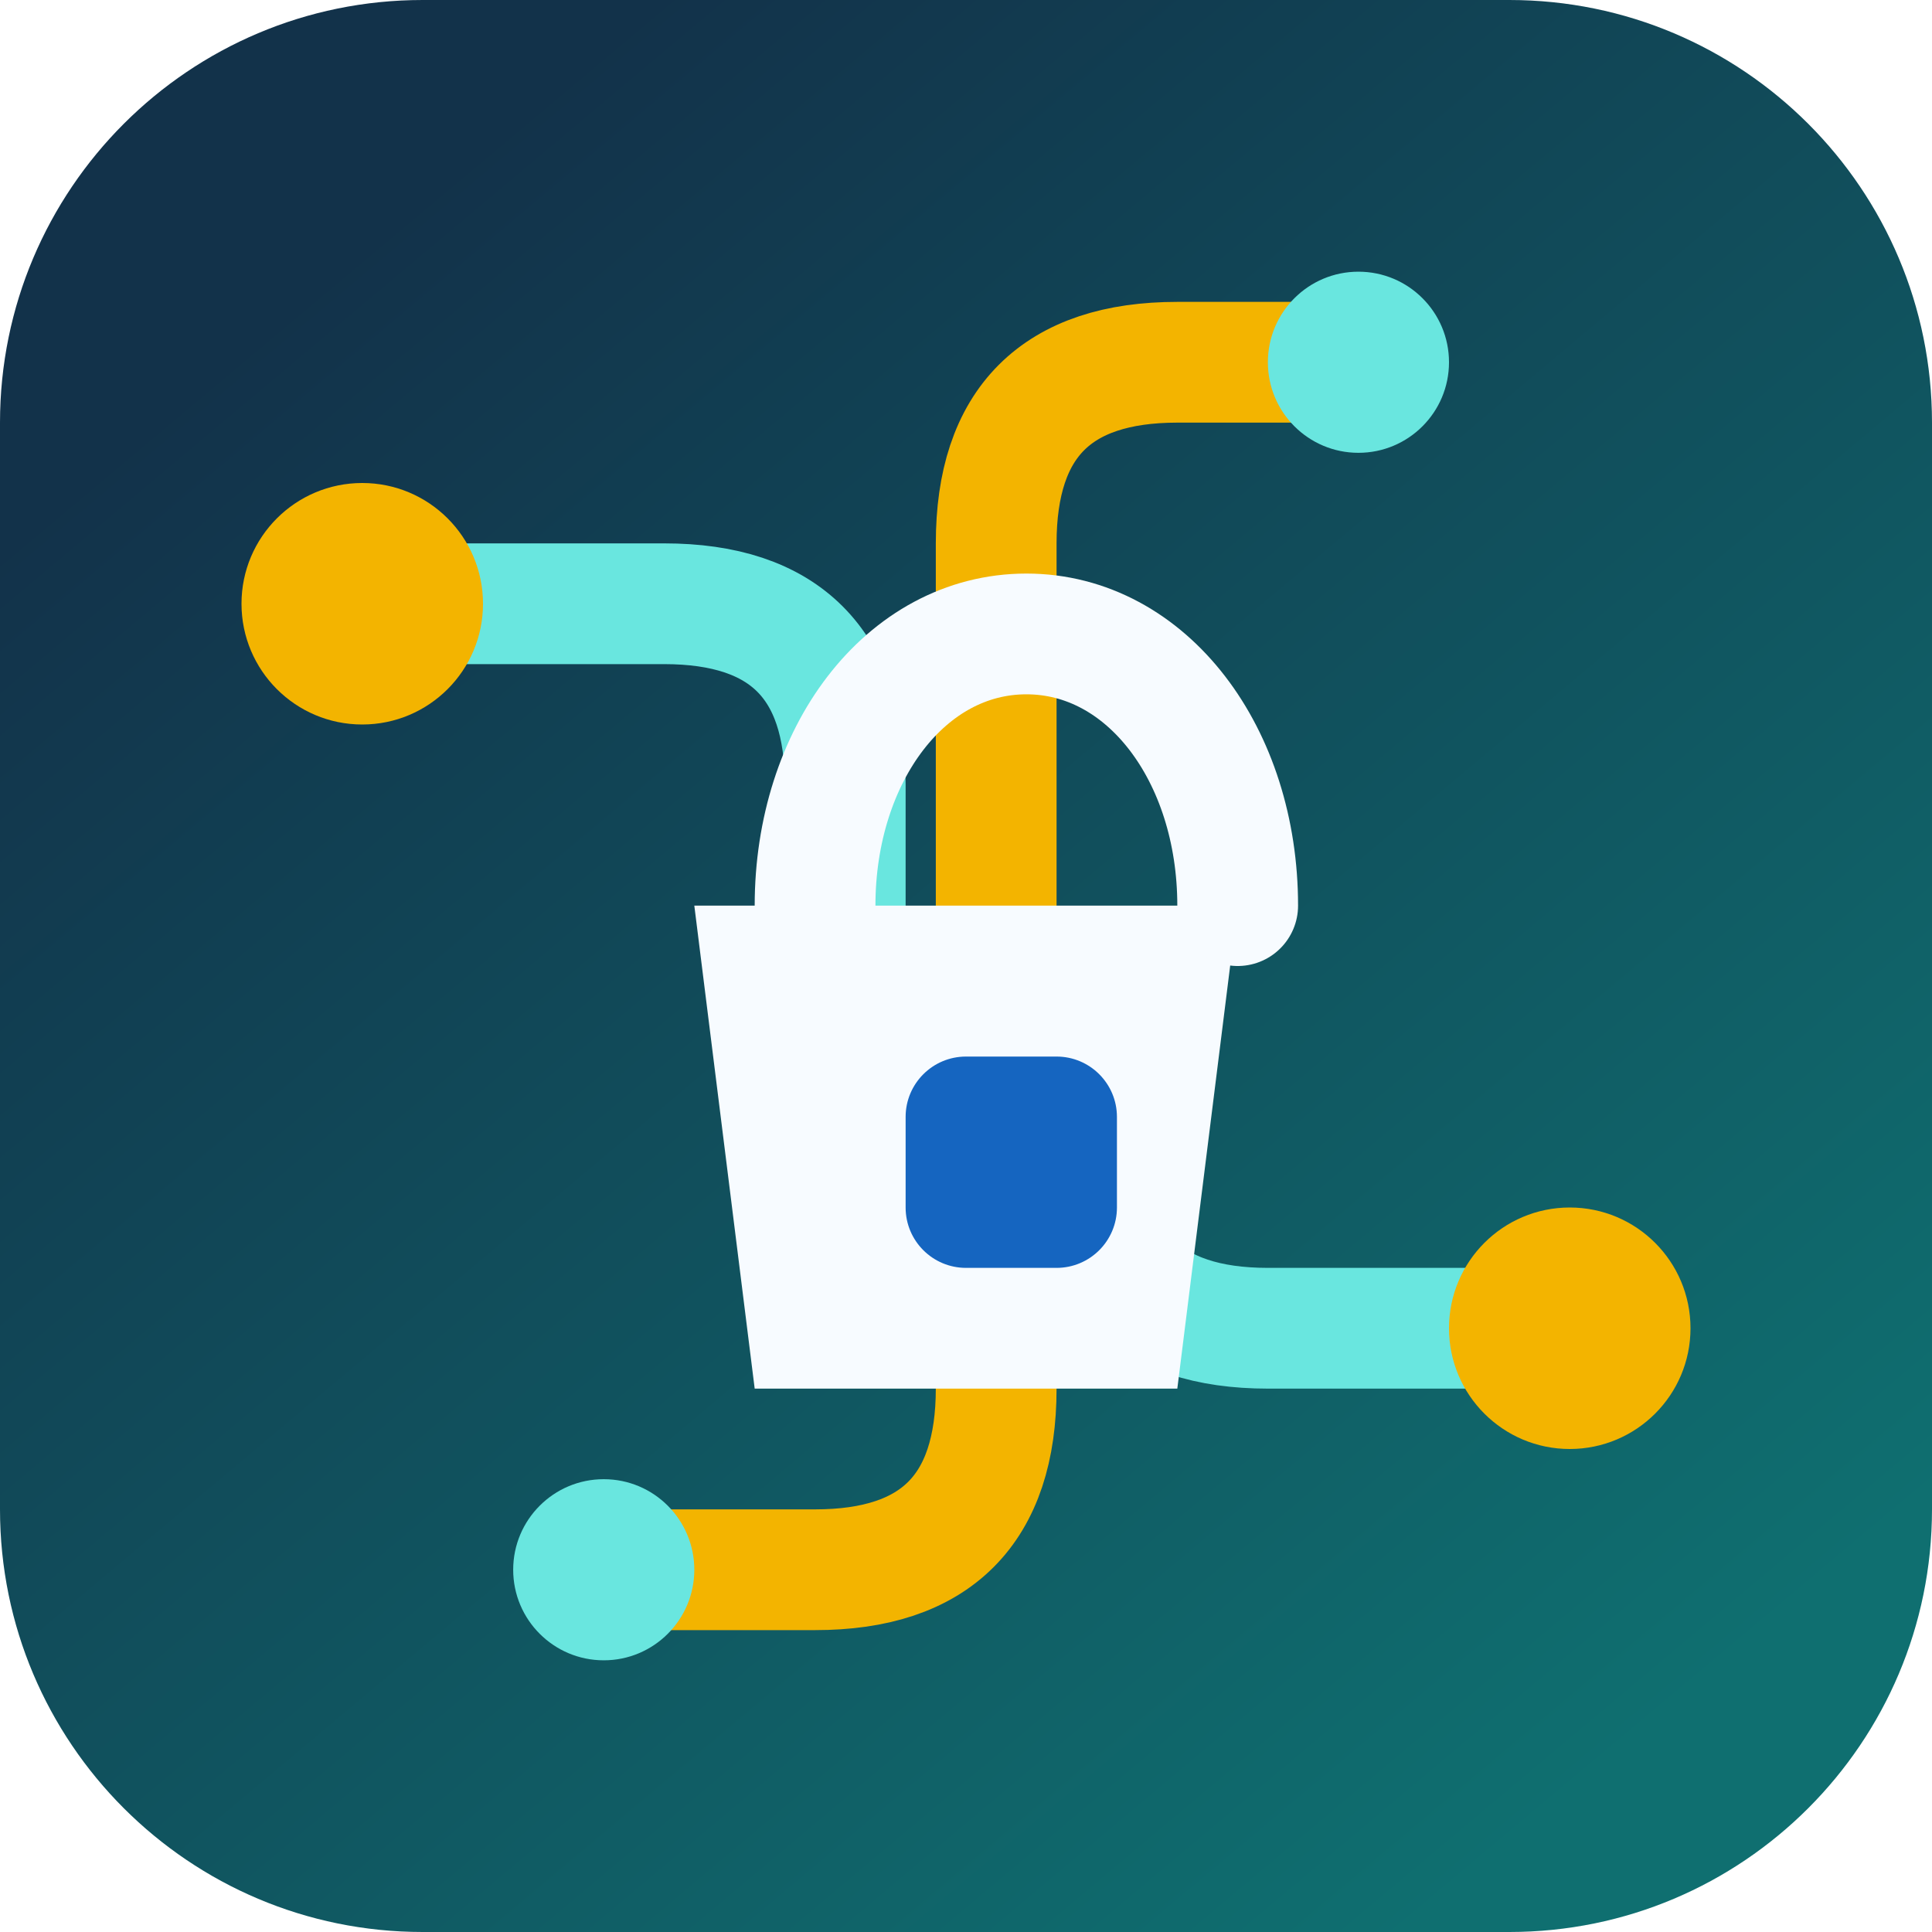
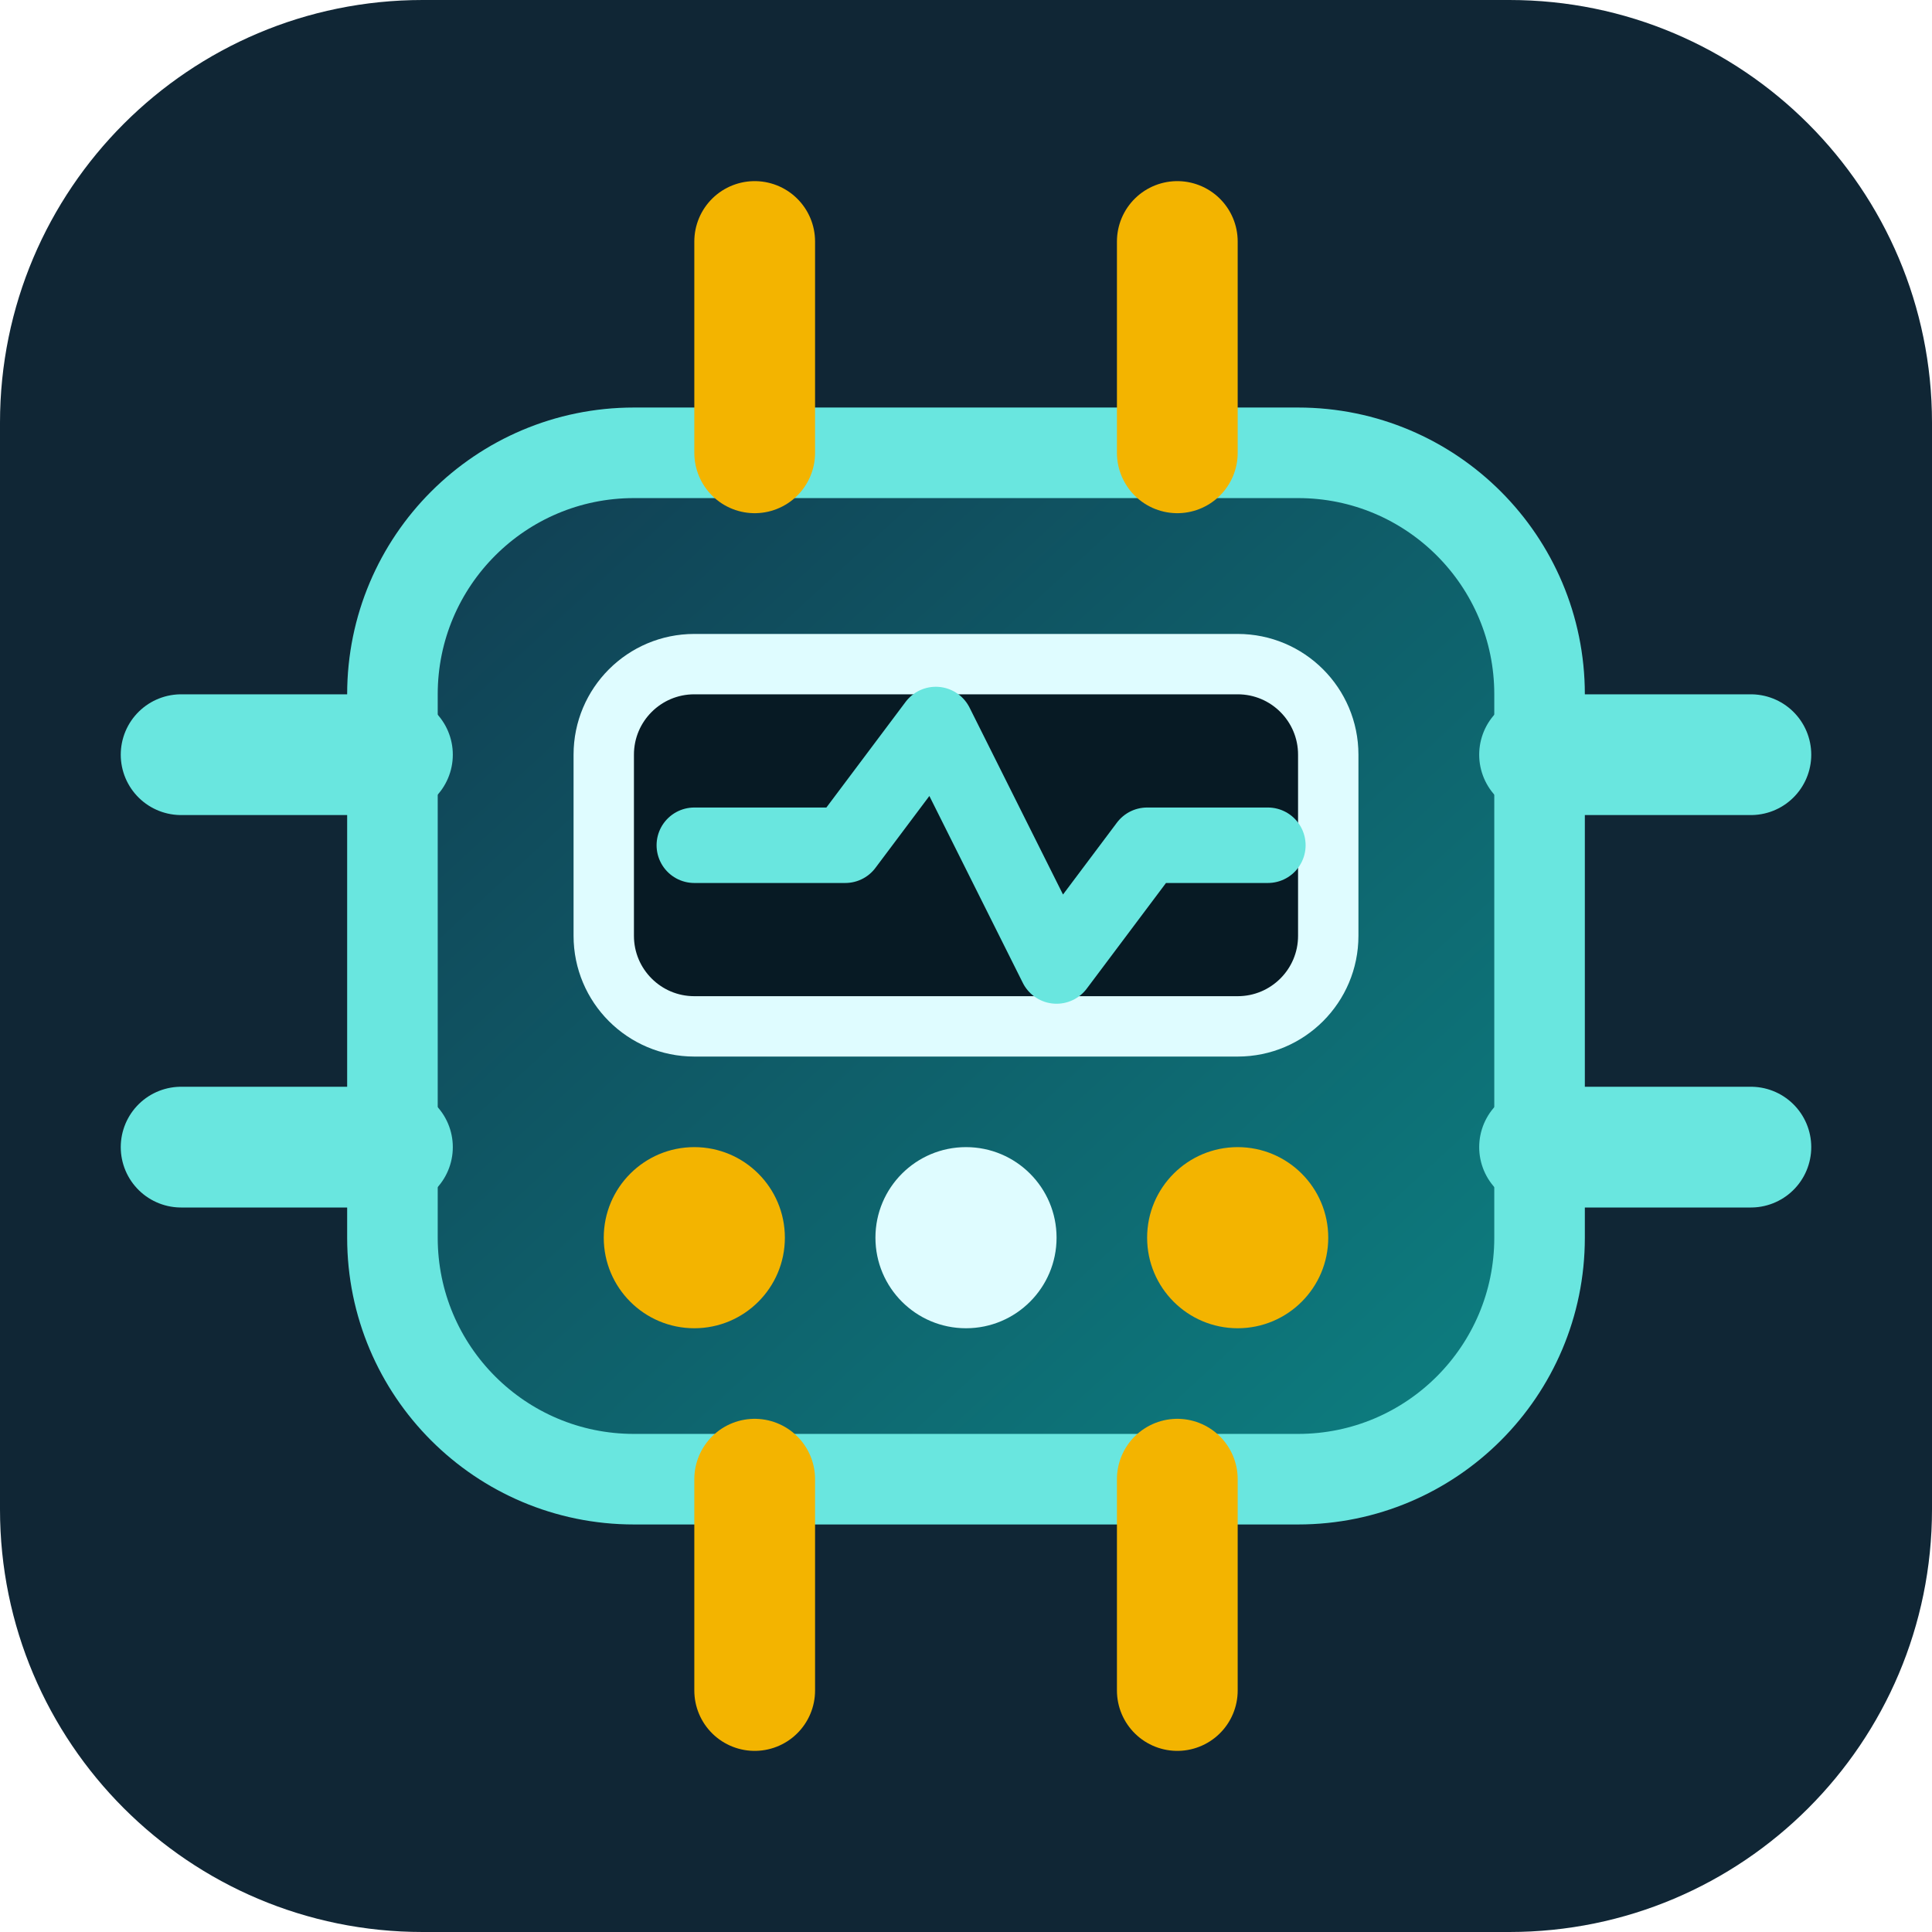
<svg xmlns="http://www.w3.org/2000/svg" viewBox="0 0 64 64" role="img" aria-label="Devre Market">
  <defs>
-     <linearGradient id="board" x1="12" y1="8" x2="54" y2="58" gradientUnits="userSpaceOnUse">
+     <linearGradient id="body" x1="10" y1="8" x2="56" y2="58" gradientUnits="userSpaceOnUse">
      <stop stop-color="#12324a" />
-       <stop offset="1" stop-color="#0f6f70" />
+       <stop offset="1" stop-color="#0b8f8c" />
    </linearGradient>
  </defs>
-   <rect width="64" height="64" rx="14" fill="url(#board)" />
-   <path d="M12 20h10c4 0 6 2 6 6v5" fill="none" stroke="#69e6df" stroke-width="4" stroke-linecap="round" />
-   <path d="M52 44H42c-4 0-6-2-6-6v-5" fill="none" stroke="#69e6df" stroke-width="4" stroke-linecap="round" />
-   <path d="M20 52h7c4 0 6-2 6-6V18c0-4 2-6 6-6h6" fill="none" stroke="#f3b400" stroke-width="4" stroke-linecap="round" />
-   <circle cx="12" cy="20" r="4" fill="#f3b400" />
-   <circle cx="52" cy="44" r="4" fill="#f3b400" />
-   <circle cx="45" cy="12" r="3" fill="#69e6df" />
-   <circle cx="20" cy="52" r="3" fill="#69e6df" />
-   <path d="M23 30h18l-2 16H25l-2-16Z" fill="#f7fbff" />
-   <path d="M27 30c0-5 3-9 7-9s7 4 7 9" fill="none" stroke="#f7fbff" stroke-width="4" stroke-linecap="round" />
-   <rect x="30" y="35" width="7" height="7" rx="2" fill="#1565c0" />
+   <rect width="64" height="64" rx="14" fill="#102635" />
+   <rect x="13" y="15" width="38" height="34" rx="8" fill="url(#body)" stroke="#69e6df" stroke-width="3" />
+   <rect x="20" y="22" width="24" height="12" rx="3" fill="#071a24" stroke="#dffcff" stroke-width="2" />
+   <path d="M23 28h5l3-4 4 8 3-4h4" fill="none" stroke="#69e6df" stroke-width="2.5" stroke-linecap="round" stroke-linejoin="round" />
+   <circle cx="23" cy="41" r="3" fill="#f3b400" />
+   <circle cx="32" cy="41" r="3" fill="#dffcff" />
+   <circle cx="41" cy="41" r="3" fill="#f3b400" />
+   <path d="M6 25h7M51 25h7M6 38h7M51 38h7" stroke="#69e6df" stroke-width="4" stroke-linecap="round" />
+   <path d="M25 8v7M39 8v7M25 49v7M39 49v7" stroke="#f3b400" stroke-width="4" stroke-linecap="round" />
</svg>
